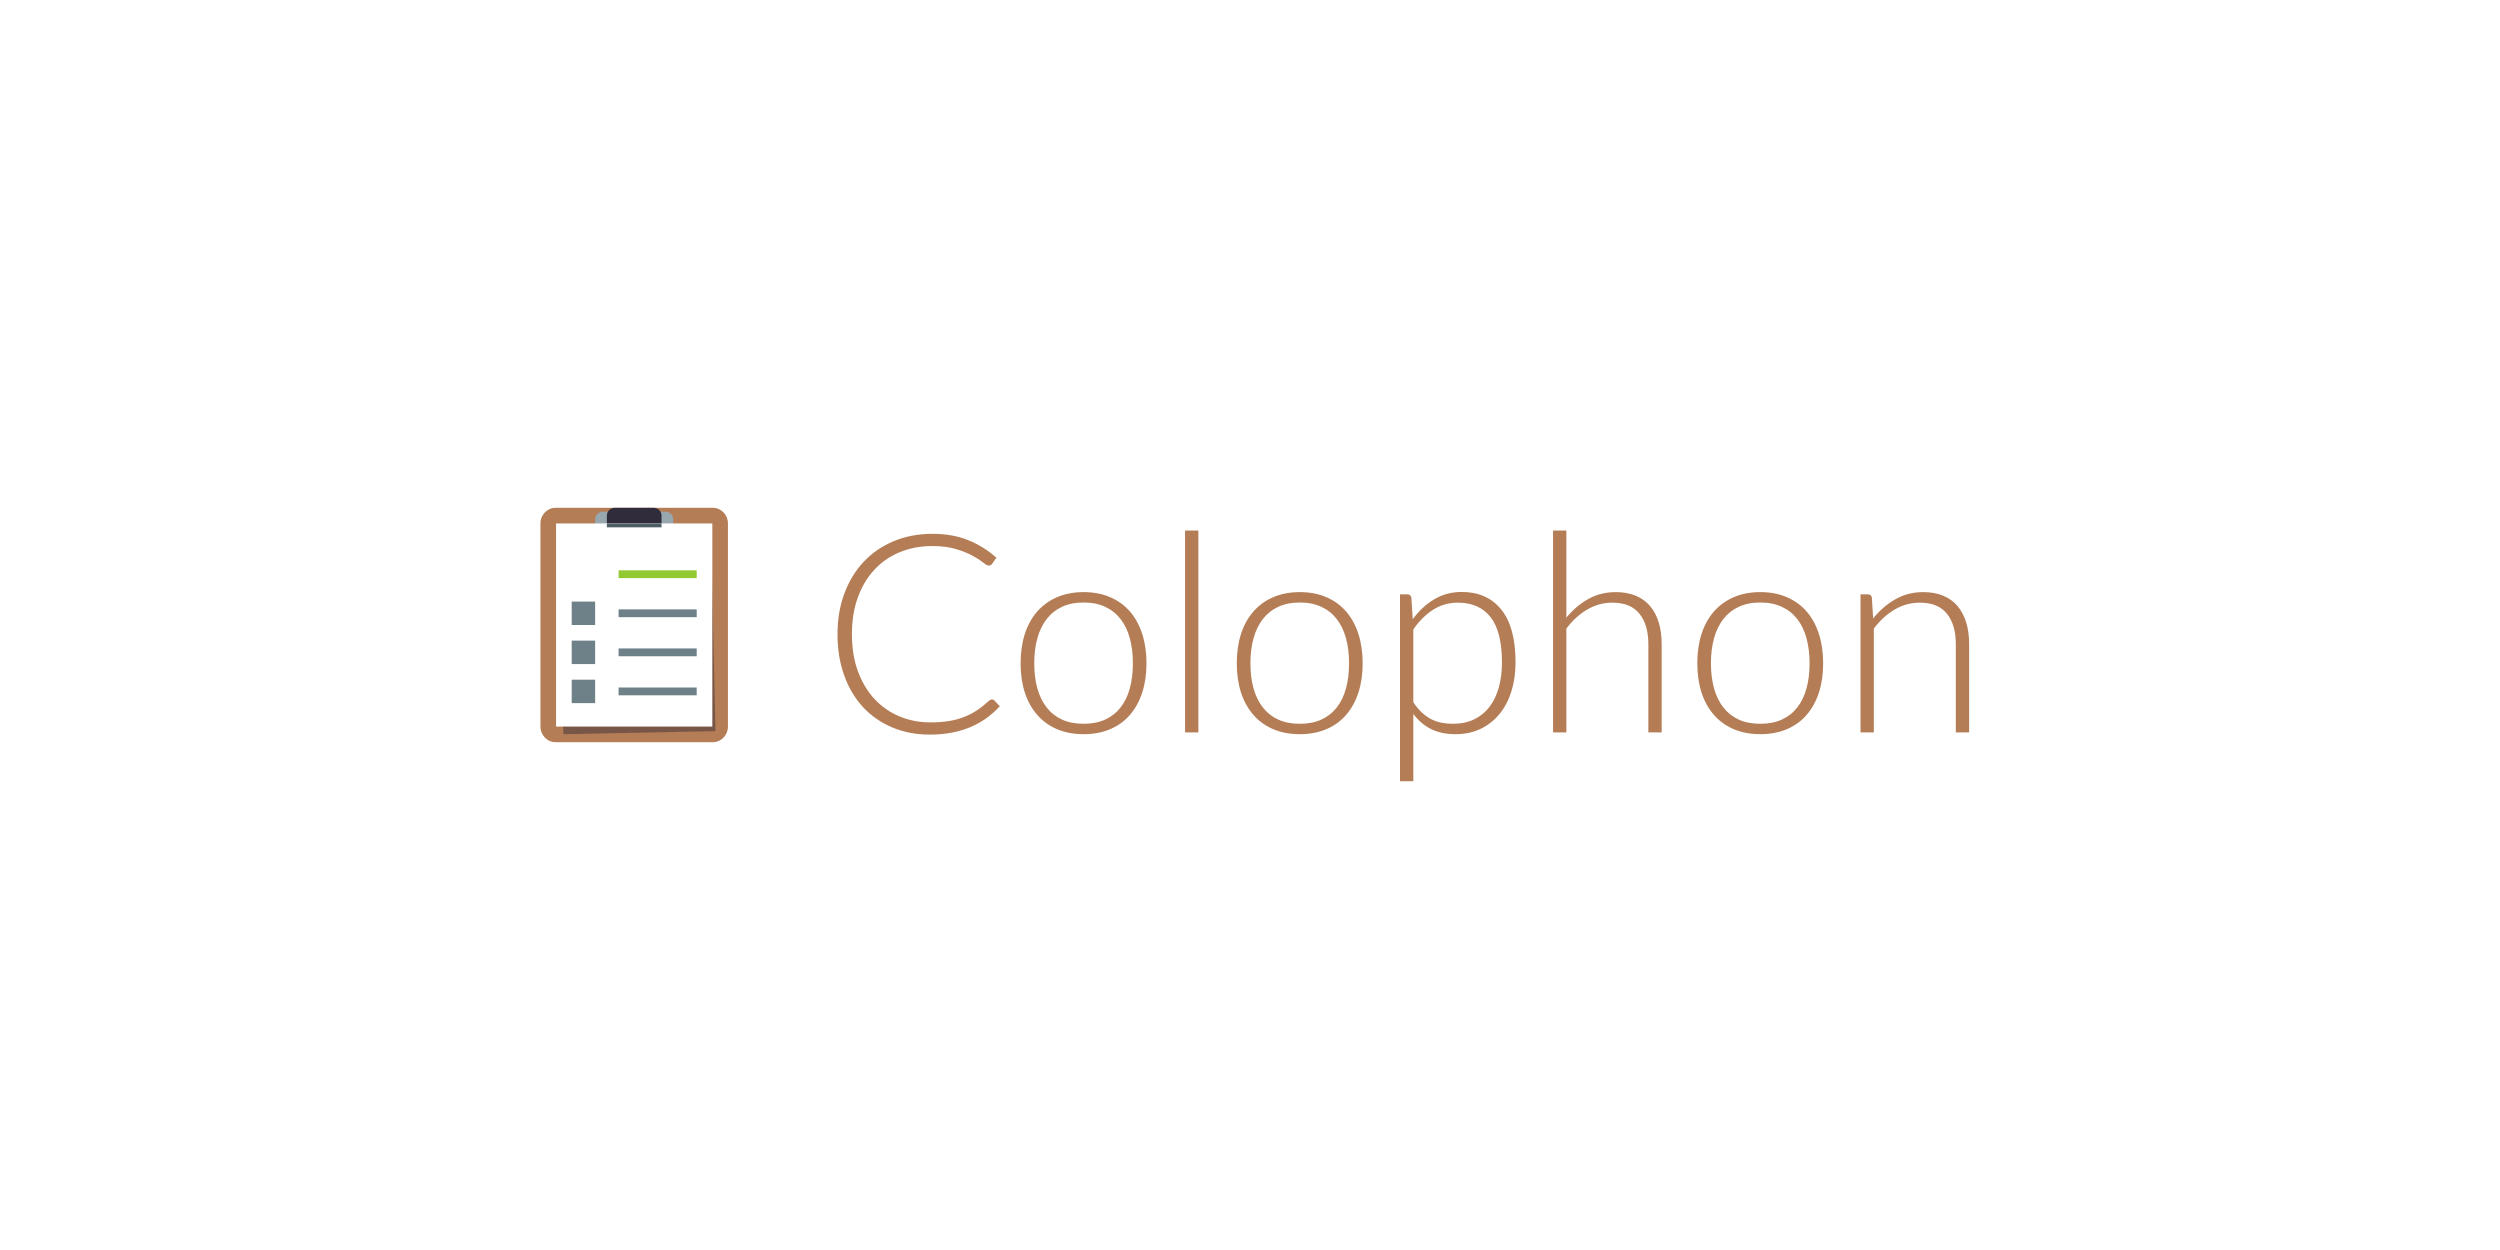
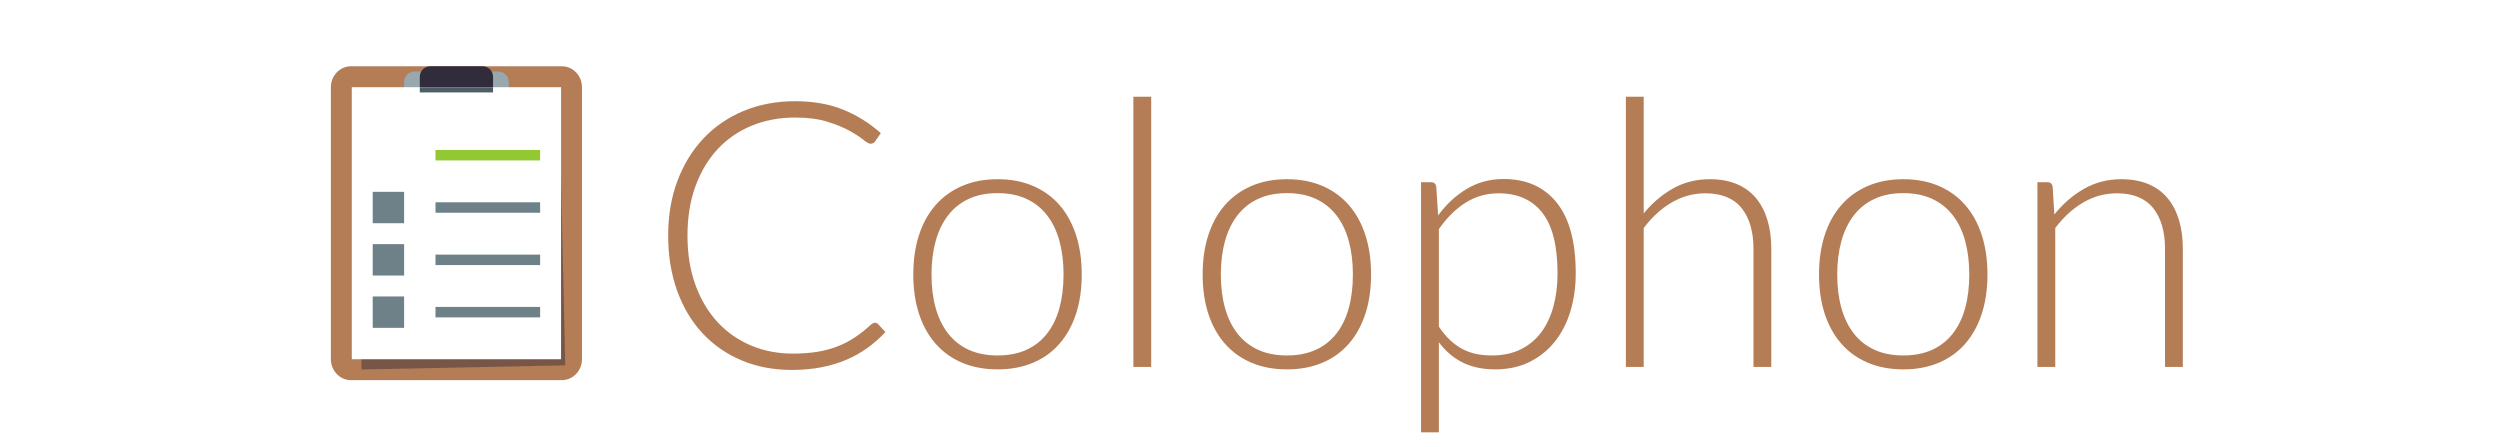
- <svg xmlns="http://www.w3.org/2000/svg" width="1000pt" height="500pt" viewBox="0 0 1000 500" version="1.1">
+ <svg xmlns="http://www.w3.org/2000/svg" width="2800pt" height="500pt" viewBox="0 0 2800 500" version="1.1">
  <g id="surface1">
-     <path style=" stroke:none;fill-rule:nonzero;fill:rgb(70.588%,49.02%,33.725%);fill-opacity:1;" d="M 396.766 279.75 C 397.129 279.75 397.441 279.875 397.703 280.125 L 399.922 282.516 C 398.297 284.258 396.531 285.824 394.625 287.219 C 392.719 288.605 390.625 289.789 388.344 290.766 C 386.07 291.746 383.578 292.5 380.859 293.031 C 378.141 293.57 375.156 293.844 371.906 293.844 C 366.469 293.844 361.477 292.891 356.938 290.984 C 352.406 289.078 348.508 286.383 345.25 282.891 C 342 279.391 339.477 275.164 337.688 270.203 C 335.895 265.246 335 259.73 335 253.656 C 335 247.699 335.922 242.262 337.766 237.344 C 339.617 232.418 342.207 228.188 345.531 224.656 C 348.863 221.125 352.859 218.391 357.516 216.453 C 362.18 214.508 367.328 213.531 372.953 213.531 C 378.316 213.531 383.07 214.367 387.219 216.031 C 391.363 217.699 395.141 220.047 398.547 223.078 L 396.828 225.578 C 396.523 226.016 396.062 226.234 395.438 226.234 C 394.988 226.234 394.266 225.828 393.266 225.016 C 392.266 224.203 390.875 223.309 389.094 222.328 C 387.32 221.352 385.113 220.453 382.469 219.641 C 379.82 218.828 376.648 218.422 372.953 218.422 C 368.211 218.422 363.875 219.234 359.938 220.859 C 356 222.484 352.613 224.82 349.781 227.859 C 346.945 230.891 344.734 234.59 343.141 238.953 C 341.555 243.32 340.766 248.219 340.766 253.656 C 340.766 259.211 341.566 264.168 343.172 268.531 C 344.785 272.898 347 276.59 349.812 279.609 C 352.625 282.621 355.941 284.934 359.766 286.547 C 363.598 288.152 367.734 288.953 372.172 288.953 C 374.984 288.953 377.488 288.773 379.688 288.406 C 381.895 288.031 383.922 287.477 385.766 286.734 C 387.617 285.996 389.344 285.09 390.938 284.016 C 392.531 282.945 394.102 281.688 395.656 280.25 C 395.844 280.094 396.023 279.977 396.203 279.891 C 396.391 279.797 396.578 279.75 396.766 279.75 Z M 433.449 236.844 C 437.406 236.844 440.949 237.523 444.074 238.875 C 447.199 240.219 449.832 242.133 451.98 244.609 C 454.125 247.09 455.762 250.078 456.887 253.578 C 458.02 257.078 458.59 260.992 458.59 265.312 C 458.59 269.648 458.02 273.555 456.887 277.031 C 455.762 280.5 454.125 283.477 451.98 285.953 C 449.832 288.434 447.199 290.34 444.074 291.672 C 440.949 293.004 437.406 293.672 433.449 293.672 C 429.488 293.672 425.949 293.004 422.824 291.672 C 419.699 290.34 417.051 288.434 414.887 285.953 C 412.719 283.477 411.066 280.5 409.934 277.031 C 408.809 273.555 408.246 269.648 408.246 265.312 C 408.246 260.992 408.809 257.078 409.934 253.578 C 411.066 250.078 412.719 247.09 414.887 244.609 C 417.051 242.133 419.699 240.219 422.824 238.875 C 425.949 237.523 429.488 236.844 433.449 236.844 Z M 433.449 289.516 C 436.738 289.516 439.613 288.953 442.074 287.828 C 444.543 286.695 446.598 285.074 448.246 282.969 C 449.891 280.855 451.121 278.309 451.934 275.328 C 452.746 272.352 453.152 269.012 453.152 265.312 C 453.152 261.648 452.746 258.32 451.934 255.328 C 451.121 252.328 449.891 249.766 448.246 247.641 C 446.598 245.516 444.543 243.883 442.074 242.734 C 439.613 241.578 436.738 241 433.449 241 C 430.156 241 427.277 241.578 424.809 242.734 C 422.348 243.883 420.297 245.516 418.652 247.641 C 417.004 249.766 415.766 252.328 414.934 255.328 C 414.109 258.32 413.699 261.648 413.699 265.312 C 413.699 269.012 414.109 272.352 414.934 275.328 C 415.766 278.309 417.004 280.855 418.652 282.969 C 420.297 285.074 422.348 286.695 424.809 287.828 C 427.277 288.953 430.156 289.516 433.449 289.516 Z M 479.344 212.203 L 479.344 292.953 L 474.016 292.953 L 474.016 212.203 Z M 519.922 236.844 C 523.879 236.844 527.422 237.523 530.547 238.875 C 533.672 240.219 536.305 242.133 538.453 244.609 C 540.598 247.09 542.234 250.078 543.359 253.578 C 544.492 257.078 545.062 260.992 545.062 265.312 C 545.062 269.648 544.492 273.555 543.359 277.031 C 542.234 280.5 540.598 283.477 538.453 285.953 C 536.305 288.434 533.672 290.34 530.547 291.672 C 527.422 293.004 523.879 293.672 519.922 293.672 C 515.961 293.672 512.422 293.004 509.297 291.672 C 506.172 290.34 503.523 288.434 501.359 285.953 C 499.191 283.477 497.539 280.5 496.406 277.031 C 495.281 273.555 494.719 269.648 494.719 265.312 C 494.719 260.992 495.281 257.078 496.406 253.578 C 497.539 250.078 499.191 247.09 501.359 244.609 C 503.523 242.133 506.172 240.219 509.297 238.875 C 512.422 237.523 515.961 236.844 519.922 236.844 Z M 519.922 289.516 C 523.211 289.516 526.086 288.953 528.547 287.828 C 531.016 286.695 533.07 285.074 534.719 282.969 C 536.363 280.855 537.594 278.309 538.406 275.328 C 539.219 272.352 539.625 269.012 539.625 265.312 C 539.625 261.648 539.219 258.32 538.406 255.328 C 537.594 252.328 536.363 249.766 534.719 247.641 C 533.07 245.516 531.016 243.883 528.547 242.734 C 526.086 241.578 523.211 241 519.922 241 C 516.629 241 513.75 241.578 511.281 242.734 C 508.82 243.883 506.77 245.516 505.125 247.641 C 503.477 249.766 502.238 252.328 501.406 255.328 C 500.582 258.32 500.172 261.648 500.172 265.312 C 500.172 269.012 500.582 272.352 501.406 275.328 C 502.238 278.309 503.477 280.855 505.125 282.969 C 506.77 285.074 508.82 286.695 511.281 287.828 C 513.75 288.953 516.629 289.516 519.922 289.516 Z M 565.328 280.906 C 566.398 282.5 567.516 283.844 568.672 284.938 C 569.836 286.031 571.066 286.922 572.359 287.609 C 573.66 288.289 575.039 288.777 576.5 289.078 C 577.969 289.371 579.516 289.516 581.141 289.516 C 584.391 289.516 587.234 288.922 589.672 287.734 C 592.117 286.547 594.164 284.875 595.812 282.719 C 597.457 280.555 598.695 277.965 599.531 274.953 C 600.363 271.934 600.781 268.609 600.781 264.984 C 600.781 256.766 599.266 250.727 596.234 246.859 C 593.203 242.996 588.852 241.062 583.188 241.062 C 579.531 241.062 576.219 242.008 573.25 243.891 C 570.289 245.777 567.648 248.402 565.328 251.766 Z M 565.094 247.672 C 567.539 244.34 570.398 241.695 573.672 239.734 C 576.941 237.766 580.613 236.781 584.688 236.781 C 591.457 236.781 596.738 239.137 600.531 243.844 C 604.32 248.543 606.219 255.59 606.219 264.984 C 606.219 269.016 605.691 272.781 604.641 276.281 C 603.586 279.773 602.035 282.805 599.984 285.375 C 597.93 287.949 595.414 289.977 592.438 291.453 C 589.457 292.934 586.023 293.672 582.141 293.672 C 578.398 293.672 575.16 292.988 572.422 291.625 C 569.68 290.25 567.316 288.234 565.328 285.578 L 565.328 312.484 L 560 312.484 L 560 237.734 L 562.938 237.734 C 563.863 237.734 564.398 238.199 564.547 239.125 Z M 626.543 247.047 C 629.094 243.945 632.004 241.469 635.277 239.625 C 638.547 237.773 642.219 236.844 646.293 236.844 C 649.324 236.844 651.996 237.328 654.309 238.297 C 656.621 239.258 658.535 240.641 660.059 242.453 C 661.578 244.266 662.723 246.449 663.496 249 C 664.277 251.555 664.668 254.438 664.668 257.656 L 664.668 292.953 L 659.34 292.953 L 659.34 257.656 C 659.34 252.48 658.152 248.422 655.777 245.484 C 653.41 242.539 649.809 241.062 644.965 241.062 C 641.371 241.062 638.012 241.98 634.887 243.812 C 631.762 245.648 628.98 248.188 626.543 251.438 L 626.543 292.953 L 621.215 292.953 L 621.215 212.203 L 626.543 212.203 Z M 704.125 236.844 C 708.082 236.844 711.625 237.523 714.75 238.875 C 717.875 240.219 720.508 242.133 722.656 244.609 C 724.801 247.09 726.438 250.078 727.562 253.578 C 728.695 257.078 729.266 260.992 729.266 265.312 C 729.266 269.648 728.695 273.555 727.562 277.031 C 726.438 280.5 724.801 283.477 722.656 285.953 C 720.508 288.434 717.875 290.34 714.75 291.672 C 711.625 293.004 708.082 293.672 704.125 293.672 C 700.164 293.672 696.625 293.004 693.5 291.672 C 690.375 290.34 687.727 288.434 685.562 285.953 C 683.395 283.477 681.742 280.5 680.609 277.031 C 679.484 273.555 678.922 269.648 678.922 265.312 C 678.922 260.992 679.484 257.078 680.609 253.578 C 681.742 250.078 683.395 247.09 685.562 244.609 C 687.727 242.133 690.375 240.219 693.5 238.875 C 696.625 237.523 700.164 236.844 704.125 236.844 Z M 704.125 289.516 C 707.414 289.516 710.289 288.953 712.75 287.828 C 715.219 286.695 717.273 285.074 718.922 282.969 C 720.566 280.855 721.797 278.309 722.609 275.328 C 723.422 272.352 723.828 269.012 723.828 265.312 C 723.828 261.648 723.422 258.32 722.609 255.328 C 721.797 252.328 720.566 249.766 718.922 247.641 C 717.273 245.516 715.219 243.883 712.75 242.734 C 710.289 241.578 707.414 241 704.125 241 C 700.832 241 697.953 241.578 695.484 242.734 C 693.023 243.883 690.973 245.516 689.328 247.641 C 687.68 249.766 686.441 252.328 685.609 255.328 C 684.785 258.32 684.375 261.648 684.375 265.312 C 684.375 269.012 684.785 272.352 685.609 275.328 C 686.441 278.309 687.68 280.855 689.328 282.969 C 690.973 285.074 693.023 286.695 695.484 287.828 C 697.953 288.953 700.832 289.516 704.125 289.516 Z M 749.25 247.391 C 751.801 244.203 754.75 241.652 758.094 239.734 C 761.445 237.809 765.176 236.844 769.281 236.844 C 772.312 236.844 774.984 237.328 777.297 238.297 C 779.609 239.258 781.523 240.641 783.047 242.453 C 784.566 244.266 785.711 246.449 786.484 249 C 787.266 251.555 787.656 254.438 787.656 257.656 L 787.656 292.953 L 782.328 292.953 L 782.328 257.656 C 782.328 252.48 781.141 248.422 778.766 245.484 C 776.398 242.539 772.797 241.062 767.953 241.062 C 764.359 241.062 761 241.98 757.875 243.812 C 754.75 245.648 751.969 248.188 749.531 251.438 L 749.531 292.953 L 744.203 292.953 L 744.203 237.734 L 747.141 237.734 C 748.066 237.734 748.602 238.199 748.75 239.125 Z M 328.5 183.398 " />
-     <path style=" stroke:none;fill-rule:nonzero;fill:rgb(70.588%,49.02%,33.725%);fill-opacity:1;" d="M 291.18 290.625 C 291.18 294.062 288.477 296.875 285.18 296.875 L 222.18 296.875 C 218.879 296.875 216.18 294.062 216.18 290.625 L 216.18 209.375 C 216.18 205.938 218.879 203.125 222.18 203.125 L 285.18 203.125 C 288.477 203.125 291.18 205.938 291.18 209.375 Z M 291.18 290.625 " />
-     <path style=" stroke:none;fill-rule:nonzero;fill:rgb(81.176%,84.706%,86.667%);fill-opacity:1;" d="M 269.305 212.5 C 269.305 214.219 267.898 215.625 266.18 215.625 L 241.18 215.625 C 239.461 215.625 238.055 214.219 238.055 212.5 L 238.055 209.375 L 269.305 209.375 Z M 269.305 212.5 " />
-     <path style=" stroke:none;fill-rule:nonzero;fill:rgb(60%,65.882%,68.235%);fill-opacity:1;" d="M 269.305 210.938 C 269.305 212.656 267.898 214.062 266.18 214.062 L 241.18 214.062 C 239.461 214.062 238.055 212.656 238.055 210.938 L 238.055 207.812 C 238.055 206.094 239.461 204.688 241.18 204.688 L 266.18 204.688 C 267.898 204.688 269.305 206.094 269.305 207.812 Z M 269.305 210.938 " />
-     <path style=" stroke:none;fill-rule:nonzero;fill:rgb(18.824%,17.255%,23.137%);fill-opacity:1;" d="M 264.617 209.375 L 242.742 209.375 L 242.742 206.25 C 242.742 204.531 244.148 203.125 245.867 203.125 L 261.492 203.125 C 263.211 203.125 264.617 204.531 264.617 206.25 Z M 264.617 209.375 " />
-     <path style=" stroke:none;fill-rule:nonzero;fill:rgb(47.059%,33.725%,27.843%);fill-opacity:1;" d="M 223.43 213.281 L 225.352 293.684 L 286.191 292.453 L 284.367 212.5 Z M 223.43 213.281 " />
-     <path style=" stroke:none;fill-rule:nonzero;fill:rgb(57.255%,78.824%,19.608%);fill-opacity:1;" d="M 232.098 231.277 L 228.359 227.531 L 226.809 229.082 L 232.098 234.375 L 239.922 226.547 L 238.375 225 Z M 232.098 231.277 " />
-     <path style=" stroke:none;fill-rule:nonzero;fill:rgb(100%,100%,100%);fill-opacity:1;" d="M 222.43 209.375 L 284.93 209.375 L 284.93 290.625 L 222.43 290.625 Z M 222.43 209.375 " />
-     <path style=" stroke:none;fill-rule:nonzero;fill:rgb(57.255%,78.824%,19.608%);fill-opacity:1;" d="M 247.43 228.125 L 278.68 228.125 L 278.68 231.25 L 247.43 231.25 Z M 247.43 228.125 " />
-     <path style=" stroke:none;fill-rule:nonzero;fill:rgb(43.137%,50.588%,53.725%);fill-opacity:1;" d="M 247.43 243.75 L 278.68 243.75 L 278.68 246.875 L 247.43 246.875 Z M 247.43 243.75 " />
-     <path style=" stroke:none;fill-rule:nonzero;fill:rgb(43.137%,50.588%,53.725%);fill-opacity:1;" d="M 247.43 259.375 L 278.68 259.375 L 278.68 262.5 L 247.43 262.5 Z M 247.43 259.375 " />
-     <path style=" stroke:none;fill-rule:nonzero;fill:rgb(43.137%,50.588%,53.725%);fill-opacity:1;" d="M 247.43 275 L 278.68 275 L 278.68 278.125 L 247.43 278.125 Z M 247.43 275 " />
-     <path style=" stroke:none;fill-rule:nonzero;fill:rgb(43.137%,50.588%,53.725%);fill-opacity:1;" d="M 228.68 240.625 L 238.055 240.625 L 238.055 250 L 228.68 250 Z M 228.68 240.625 " />
-     <path style=" stroke:none;fill-rule:nonzero;fill:rgb(43.137%,50.588%,53.725%);fill-opacity:1;" d="M 228.68 256.25 L 238.055 256.25 L 238.055 265.625 L 228.68 265.625 Z M 228.68 256.25 " />
-     <path style=" stroke:none;fill-rule:nonzero;fill:rgb(43.137%,50.588%,53.725%);fill-opacity:1;" d="M 228.68 271.875 L 238.055 271.875 L 238.055 281.25 L 228.68 281.25 Z M 228.68 271.875 " />
-     <path style=" stroke:none;fill-rule:nonzero;fill:rgb(30.588%,36.863%,40.392%);fill-opacity:1;" d="M 242.742 209.375 L 264.617 209.375 L 264.617 210.938 L 242.742 210.938 Z M 242.742 209.375 " />
+     <path style=" stroke:none;fill-rule:nonzero;fill:rgb(70.588%,49.02%,33.725%);fill-opacity:1;" d="M 979.844 361.492 C 981.227 361.492 982.406 361.977 983.375 362.945 L 991.703 371.883 C 985.598 378.406 978.973 384.266 971.828 389.461 C 964.691 394.66 956.859 399.098 948.328 402.773 C 939.797 406.453 930.43 409.297 920.234 411.305 C 910.047 413.312 898.852 414.32 886.656 414.32 C 866.27 414.32 847.582 410.754 830.594 403.617 C 813.613 396.473 799.02 386.348 786.812 373.242 C 774.613 360.141 765.148 344.297 758.422 325.711 C 751.703 307.129 748.344 286.469 748.344 263.727 C 748.344 241.406 751.805 221.023 758.734 202.586 C 765.672 184.141 775.379 168.297 787.859 155.055 C 800.336 141.805 815.312 131.547 832.781 124.273 C 850.25 116.992 869.523 113.352 890.609 113.352 C 910.711 113.352 928.531 116.473 944.062 122.711 C 959.594 128.953 973.738 137.754 986.5 149.117 L 980.047 158.477 C 978.941 160.145 977.207 160.977 974.844 160.977 C 973.188 160.977 970.484 159.453 966.734 156.398 C 962.992 153.348 957.797 149.988 951.141 146.32 C 944.484 142.645 936.195 139.281 926.281 136.227 C 916.363 133.176 904.473 131.648 890.609 131.648 C 872.859 131.648 856.598 134.703 841.828 140.805 C 827.066 146.898 814.379 155.633 803.766 167.008 C 793.16 178.383 784.875 192.254 778.906 208.617 C 772.945 224.973 769.969 243.344 769.969 263.727 C 769.969 284.531 772.984 303.113 779.016 319.477 C 785.047 335.844 793.332 349.676 803.875 360.977 C 814.414 372.27 826.859 380.938 841.203 386.977 C 855.555 393.008 871.055 396.023 887.703 396.023 C 898.234 396.023 907.625 395.332 915.875 393.945 C 924.125 392.551 931.719 390.469 938.656 387.695 C 945.594 384.926 952.039 381.531 958 377.508 C 963.957 373.488 969.852 368.773 975.688 363.367 C 976.375 362.805 977.062 362.352 977.75 362.008 C 978.445 361.664 979.145 361.492 979.844 361.492 Z M 1117.328 200.711 C 1132.16 200.711 1145.438 203.242 1157.156 208.305 C 1168.875 213.359 1178.754 220.531 1186.797 229.82 C 1194.836 239.113 1200.973 250.312 1205.203 263.414 C 1209.43 276.52 1211.547 291.188 1211.547 307.414 C 1211.547 323.633 1209.43 338.266 1205.203 351.305 C 1200.973 364.336 1194.836 375.5 1186.797 384.789 C 1178.754 394.082 1168.875 401.223 1157.156 406.211 C 1145.438 411.199 1132.16 413.695 1117.328 413.695 C 1102.492 413.695 1089.219 411.199 1077.5 406.211 C 1065.781 401.223 1055.863 394.082 1047.75 384.789 C 1039.633 375.5 1033.461 364.336 1029.234 351.305 C 1025.004 338.266 1022.891 323.633 1022.891 307.414 C 1022.891 291.188 1025.004 276.52 1029.234 263.414 C 1033.461 250.312 1039.633 239.113 1047.75 229.82 C 1055.863 220.531 1065.781 213.359 1077.5 208.305 C 1089.219 203.242 1102.492 200.711 1117.328 200.711 Z M 1117.328 398.102 C 1129.672 398.102 1140.453 395.988 1149.672 391.758 C 1158.891 387.531 1166.582 381.461 1172.75 373.555 C 1178.926 365.648 1183.539 356.117 1186.594 344.961 C 1189.645 333.797 1191.172 321.281 1191.172 307.414 C 1191.172 293.688 1189.645 281.207 1186.594 269.977 C 1183.539 258.738 1178.926 249.133 1172.75 241.164 C 1166.582 233.188 1158.891 227.051 1149.672 222.758 C 1140.453 218.457 1129.672 216.305 1117.328 216.305 C 1104.984 216.305 1094.203 218.457 1084.984 222.758 C 1075.766 227.051 1068.066 233.188 1061.891 241.164 C 1055.723 249.133 1051.078 258.738 1047.953 269.977 C 1044.836 281.207 1043.281 293.688 1043.281 307.414 C 1043.281 321.281 1044.836 333.797 1047.953 344.961 C 1051.078 356.117 1055.723 365.648 1061.891 373.555 C 1068.066 381.461 1075.766 387.531 1084.984 391.758 C 1094.203 395.988 1104.984 398.102 1117.328 398.102 Z M 1289.344 108.352 L 1289.344 410.992 L 1269.375 410.992 L 1269.375 108.352 Z M 1441.391 200.711 C 1456.223 200.711 1469.5 203.242 1481.219 208.305 C 1492.938 213.359 1502.816 220.531 1510.859 229.82 C 1518.898 239.113 1525.035 250.312 1529.266 263.414 C 1533.492 276.52 1535.609 291.188 1535.609 307.414 C 1535.609 323.633 1533.492 338.266 1529.266 351.305 C 1525.035 364.336 1518.898 375.5 1510.859 384.789 C 1502.816 394.082 1492.938 401.223 1481.219 406.211 C 1469.5 411.199 1456.223 413.695 1441.391 413.695 C 1426.555 413.695 1413.281 411.199 1401.562 406.211 C 1389.844 401.223 1379.926 394.082 1371.812 384.789 C 1363.695 375.5 1357.523 364.336 1353.297 351.305 C 1349.066 338.266 1346.953 323.633 1346.953 307.414 C 1346.953 291.188 1349.066 276.52 1353.297 263.414 C 1357.523 250.312 1363.695 239.113 1371.812 229.82 C 1379.926 220.531 1389.844 213.359 1401.562 208.305 C 1413.281 203.242 1426.555 200.711 1441.391 200.711 Z M 1441.391 398.102 C 1453.734 398.102 1464.516 395.988 1473.734 391.758 C 1482.953 387.531 1490.645 381.461 1496.812 373.555 C 1502.988 365.648 1507.602 356.117 1510.656 344.961 C 1513.707 333.797 1515.234 321.281 1515.234 307.414 C 1515.234 293.688 1513.707 281.207 1510.656 269.977 C 1507.602 258.738 1502.988 249.133 1496.812 241.164 C 1490.645 233.188 1482.953 227.051 1473.734 222.758 C 1464.516 218.457 1453.734 216.305 1441.391 216.305 C 1429.047 216.305 1418.266 218.457 1409.047 222.758 C 1399.828 227.051 1392.129 233.188 1385.953 241.164 C 1379.785 249.133 1375.141 258.738 1372.016 269.977 C 1368.898 281.207 1367.344 293.688 1367.344 307.414 C 1367.344 321.281 1368.898 333.797 1372.016 344.961 C 1375.141 356.117 1379.785 365.648 1385.953 373.555 C 1392.129 381.461 1399.828 387.531 1409.047 391.758 C 1418.266 395.988 1429.047 398.102 1441.391 398.102 Z M 1611.531 365.852 C 1615.551 371.82 1619.742 376.852 1624.109 380.945 C 1628.484 385.031 1633.098 388.359 1637.953 390.93 C 1642.805 393.492 1647.969 395.332 1653.438 396.445 C 1658.914 397.551 1664.707 398.102 1670.812 398.102 C 1683.008 398.102 1693.688 395.883 1702.844 391.445 C 1712 387.008 1719.66 380.734 1725.828 372.617 C 1731.992 364.504 1736.633 354.797 1739.75 343.492 C 1742.875 332.191 1744.438 319.75 1744.438 306.164 C 1744.438 275.375 1738.75 252.734 1727.375 238.242 C 1716.008 223.754 1699.723 216.508 1678.516 216.508 C 1664.785 216.508 1652.375 220.047 1641.281 227.117 C 1630.188 234.191 1620.27 244.035 1611.531 256.648 Z M 1610.703 241.258 C 1619.848 228.781 1630.555 218.867 1642.828 211.523 C 1655.109 204.172 1668.875 200.492 1684.125 200.492 C 1709.5 200.492 1729.289 209.301 1743.5 226.914 C 1757.719 244.531 1764.828 270.945 1764.828 306.164 C 1764.828 321.281 1762.848 335.391 1758.891 348.492 C 1754.941 361.598 1749.117 372.969 1741.422 382.602 C 1733.734 392.238 1724.305 399.832 1713.141 405.383 C 1701.973 410.926 1689.113 413.695 1674.562 413.695 C 1660.551 413.695 1648.414 411.133 1638.156 406.008 C 1627.895 400.875 1619.02 393.316 1611.531 383.336 L 1611.531 484.211 L 1591.562 484.211 L 1591.562 204.039 L 1602.594 204.039 C 1606.062 204.039 1608.07 205.77 1608.625 209.227 Z M 1840.957 238.977 C 1850.527 227.332 1861.449 218.047 1873.723 211.117 C 1885.992 204.18 1899.754 200.711 1915.004 200.711 C 1926.379 200.711 1936.398 202.516 1945.066 206.117 C 1953.73 209.723 1960.902 214.922 1966.582 221.711 C 1972.27 228.504 1976.566 236.688 1979.473 246.258 C 1982.387 255.82 1983.848 266.641 1983.848 278.711 L 1983.848 410.992 L 1963.895 410.992 L 1963.895 278.711 C 1963.895 259.297 1959.457 244.078 1950.582 233.055 C 1941.707 222.023 1928.184 216.508 1910.02 216.508 C 1896.559 216.508 1883.973 219.941 1872.254 226.805 C 1860.543 233.672 1850.113 243.207 1840.957 255.414 L 1840.957 410.992 L 1820.988 410.992 L 1820.988 108.352 L 1840.957 108.352 Z M 2131.742 200.711 C 2146.574 200.711 2159.852 203.242 2171.57 208.305 C 2183.289 213.359 2193.168 220.531 2201.211 229.82 C 2209.25 239.113 2215.387 250.312 2219.617 263.414 C 2223.844 276.52 2225.961 291.188 2225.961 307.414 C 2225.961 323.633 2223.844 338.266 2219.617 351.305 C 2215.387 364.336 2209.25 375.5 2201.211 384.789 C 2193.168 394.082 2183.289 401.223 2171.57 406.211 C 2159.852 411.199 2146.574 413.695 2131.742 413.695 C 2116.906 413.695 2103.633 411.199 2091.914 406.211 C 2080.195 401.223 2070.277 394.082 2062.164 384.789 C 2054.047 375.5 2047.875 364.336 2043.648 351.305 C 2039.418 338.266 2037.305 323.633 2037.305 307.414 C 2037.305 291.188 2039.418 276.52 2043.648 263.414 C 2047.875 250.312 2054.047 239.113 2062.164 229.82 C 2070.277 220.531 2080.195 213.359 2091.914 208.305 C 2103.633 203.242 2116.906 200.711 2131.742 200.711 Z M 2131.742 398.102 C 2144.086 398.102 2154.867 395.988 2164.086 391.758 C 2173.305 387.531 2180.996 381.461 2187.164 373.555 C 2193.34 365.648 2197.953 356.117 2201.008 344.961 C 2204.059 333.797 2205.586 321.281 2205.586 307.414 C 2205.586 293.688 2204.059 281.207 2201.008 269.977 C 2197.953 258.738 2193.34 249.133 2187.164 241.164 C 2180.996 233.188 2173.305 227.051 2164.086 222.758 C 2154.867 218.457 2144.086 216.305 2131.742 216.305 C 2119.398 216.305 2108.617 218.457 2099.398 222.758 C 2090.18 227.051 2082.48 233.188 2076.305 241.164 C 2070.137 249.133 2065.492 258.738 2062.367 269.977 C 2059.25 281.207 2057.695 293.688 2057.695 307.414 C 2057.695 321.281 2059.25 333.797 2062.367 344.961 C 2065.492 356.117 2070.137 365.648 2076.305 373.555 C 2082.48 381.461 2090.18 387.531 2099.398 391.758 C 2108.617 395.988 2119.398 398.102 2131.742 398.102 Z M 2300.852 240.227 C 2310.414 228.301 2321.469 218.734 2334.023 211.523 C 2346.574 204.316 2360.543 200.711 2375.93 200.711 C 2387.305 200.711 2397.324 202.516 2405.992 206.117 C 2414.656 209.723 2421.828 214.922 2427.508 221.711 C 2433.195 228.504 2437.492 236.688 2440.398 246.258 C 2443.312 255.82 2444.773 266.641 2444.773 278.711 L 2444.773 410.992 L 2424.82 410.992 L 2424.82 278.711 C 2424.82 259.297 2420.383 244.078 2411.508 233.055 C 2402.633 222.023 2389.109 216.508 2370.945 216.508 C 2357.484 216.508 2344.898 219.941 2333.18 226.805 C 2321.469 233.672 2311.039 243.207 2301.883 255.414 L 2301.883 410.992 L 2281.914 410.992 L 2281.914 204.039 L 2292.945 204.039 C 2296.414 204.039 2298.422 205.77 2298.977 209.227 Z M 724 0.398 " />
+     <path style=" stroke:none;fill-rule:nonzero;fill:rgb(70.588%,49.02%,33.725%);fill-opacity:1;" d="M 651.82 402.344 C 651.82 415.227 641.691 425.781 629.32 425.781 L 393.07 425.781 C 380.695 425.781 370.57 415.227 370.57 402.344 L 370.57 97.656 C 370.57 84.766 380.695 74.219 393.07 74.219 L 629.32 74.219 C 641.691 74.219 651.82 84.766 651.82 97.656 Z M 651.82 402.344 " />
+     <path style=" stroke:none;fill-rule:nonzero;fill:rgb(81.176%,84.706%,86.667%);fill-opacity:1;" d="M 569.789 109.375 C 569.789 115.82 564.516 121.094 558.07 121.094 L 464.32 121.094 C 457.875 121.094 452.602 115.82 452.602 109.375 L 452.602 97.656 L 569.789 97.656 Z M 569.789 109.375 " />
+     <path style=" stroke:none;fill-rule:nonzero;fill:rgb(60%,65.882%,68.235%);fill-opacity:1;" d="M 569.789 103.516 C 569.789 109.961 564.516 115.234 558.07 115.234 L 464.32 115.234 C 457.875 115.234 452.602 109.961 452.602 103.516 L 452.602 91.797 C 452.602 85.352 457.875 80.078 464.32 80.078 L 558.07 80.078 C 564.516 80.078 569.789 85.352 569.789 91.797 Z M 569.789 103.516 " />
+     <path style=" stroke:none;fill-rule:nonzero;fill:rgb(18.824%,17.255%,23.137%);fill-opacity:1;" d="M 552.211 97.656 L 470.18 97.656 L 470.18 85.938 C 470.18 79.492 475.453 74.219 481.898 74.219 L 540.492 74.219 C 546.938 74.219 552.211 79.492 552.211 85.938 Z M 552.211 97.656 " />
+     <path style=" stroke:none;fill-rule:nonzero;fill:rgb(47.059%,33.725%,27.843%);fill-opacity:1;" d="M 397.766 112.297 L 404.965 413.812 L 633.117 409.199 L 626.281 109.375 Z M 397.766 112.297 " />
+     <path style=" stroke:none;fill-rule:nonzero;fill:rgb(57.255%,78.824%,19.608%);fill-opacity:1;" d="M 430.266 179.789 L 416.246 165.75 L 410.434 171.555 L 430.266 191.406 L 459.617 162.051 L 453.805 156.25 Z M 430.266 179.789 " />
+     <path style=" stroke:none;fill-rule:nonzero;fill:rgb(100%,100%,100%);fill-opacity:1;" d="M 394.008 97.656 L 628.383 97.656 L 628.383 402.344 L 394.008 402.344 Z M 394.008 97.656 " />
+     <path style=" stroke:none;fill-rule:nonzero;fill:rgb(57.255%,78.824%,19.608%);fill-opacity:1;" d="M 487.758 167.969 L 604.945 167.969 L 604.945 179.688 L 487.758 179.688 Z M 487.758 167.969 " />
+     <path style=" stroke:none;fill-rule:nonzero;fill:rgb(43.137%,50.588%,53.725%);fill-opacity:1;" d="M 487.758 226.562 L 604.945 226.562 L 604.945 238.281 L 487.758 238.281 Z M 487.758 226.562 " />
+     <path style=" stroke:none;fill-rule:nonzero;fill:rgb(43.137%,50.588%,53.725%);fill-opacity:1;" d="M 487.758 285.156 L 604.945 285.156 L 604.945 296.875 L 487.758 296.875 Z M 487.758 285.156 " />
+     <path style=" stroke:none;fill-rule:nonzero;fill:rgb(43.137%,50.588%,53.725%);fill-opacity:1;" d="M 487.758 343.75 L 604.945 343.75 L 604.945 355.469 L 487.758 355.469 Z M 487.758 343.75 " />
+     <path style=" stroke:none;fill-rule:nonzero;fill:rgb(43.137%,50.588%,53.725%);fill-opacity:1;" d="M 417.445 214.844 L 452.602 214.844 L 452.602 250 L 417.445 250 Z M 417.445 214.844 " />
+     <path style=" stroke:none;fill-rule:nonzero;fill:rgb(43.137%,50.588%,53.725%);fill-opacity:1;" d="M 417.445 273.438 L 452.602 273.438 L 452.602 308.594 L 417.445 308.594 Z M 417.445 273.438 " />
+     <path style=" stroke:none;fill-rule:nonzero;fill:rgb(43.137%,50.588%,53.725%);fill-opacity:1;" d="M 417.445 332.031 L 452.602 332.031 L 452.602 367.188 L 417.445 367.188 Z M 417.445 332.031 " />
+     <path style=" stroke:none;fill-rule:nonzero;fill:rgb(30.588%,36.863%,40.392%);fill-opacity:1;" d="M 470.18 97.656 L 552.211 97.656 L 552.211 103.516 L 470.18 103.516 Z M 470.18 97.656 " />
  </g>
</svg>
